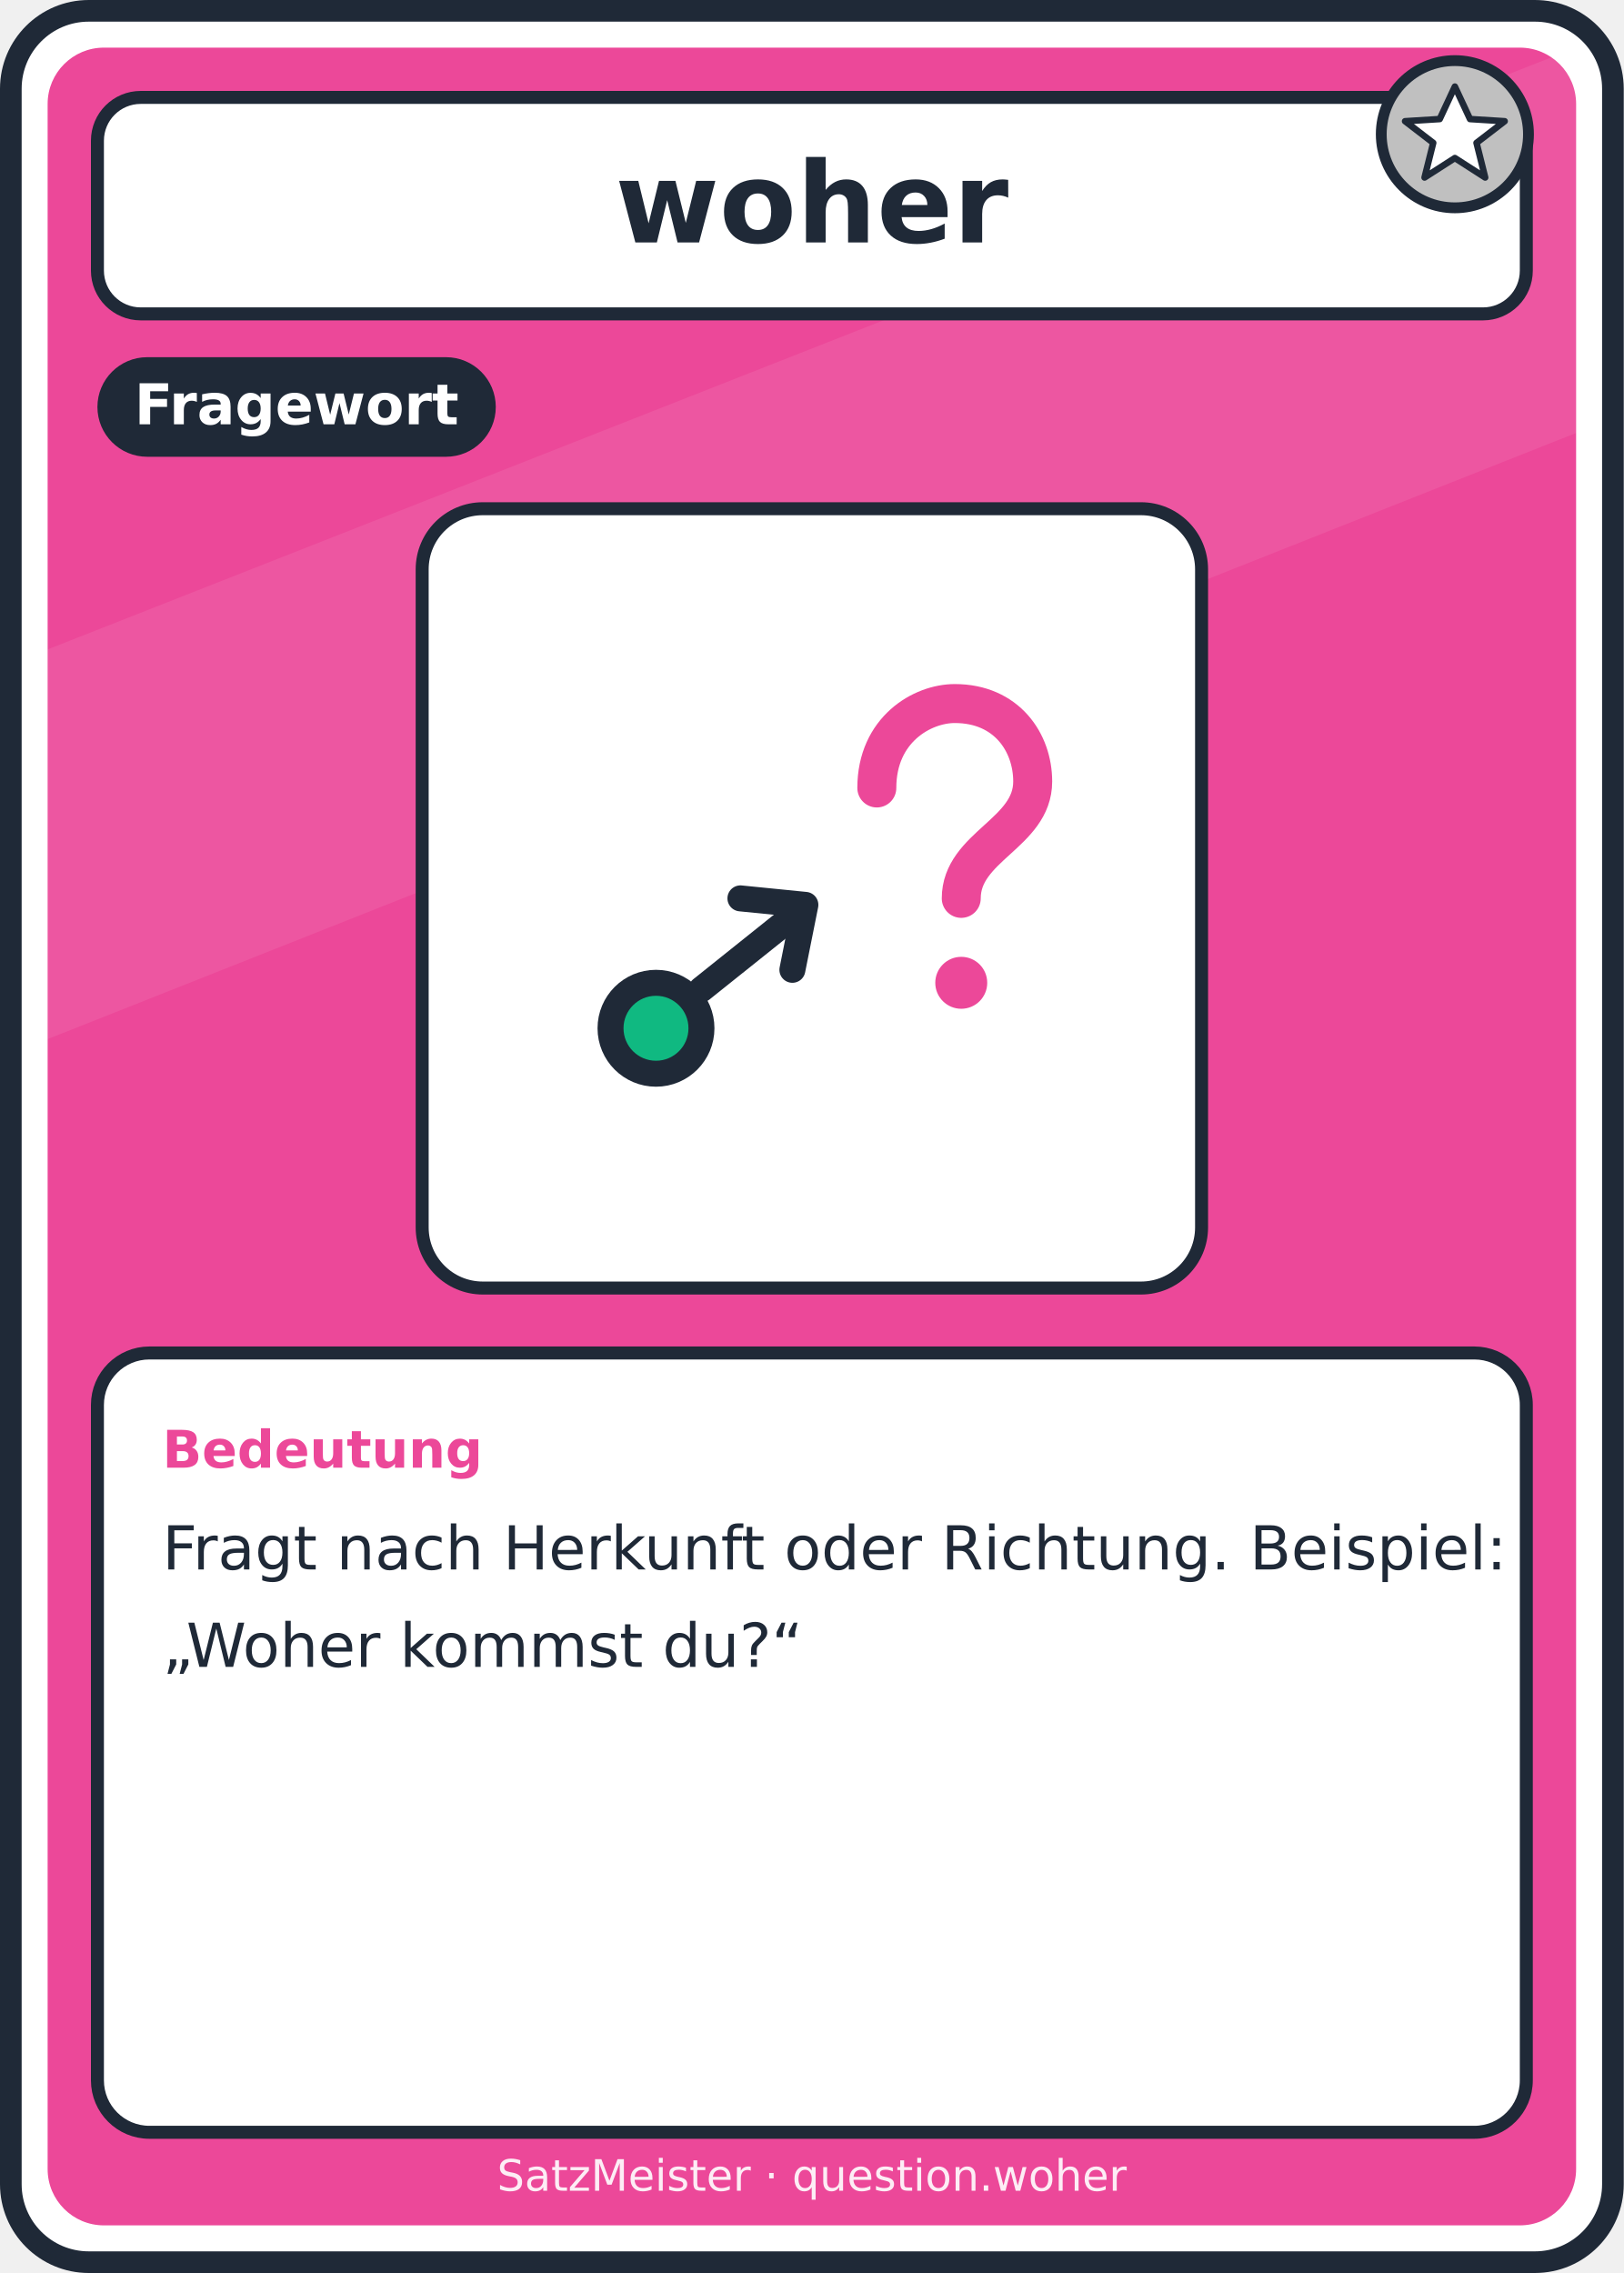
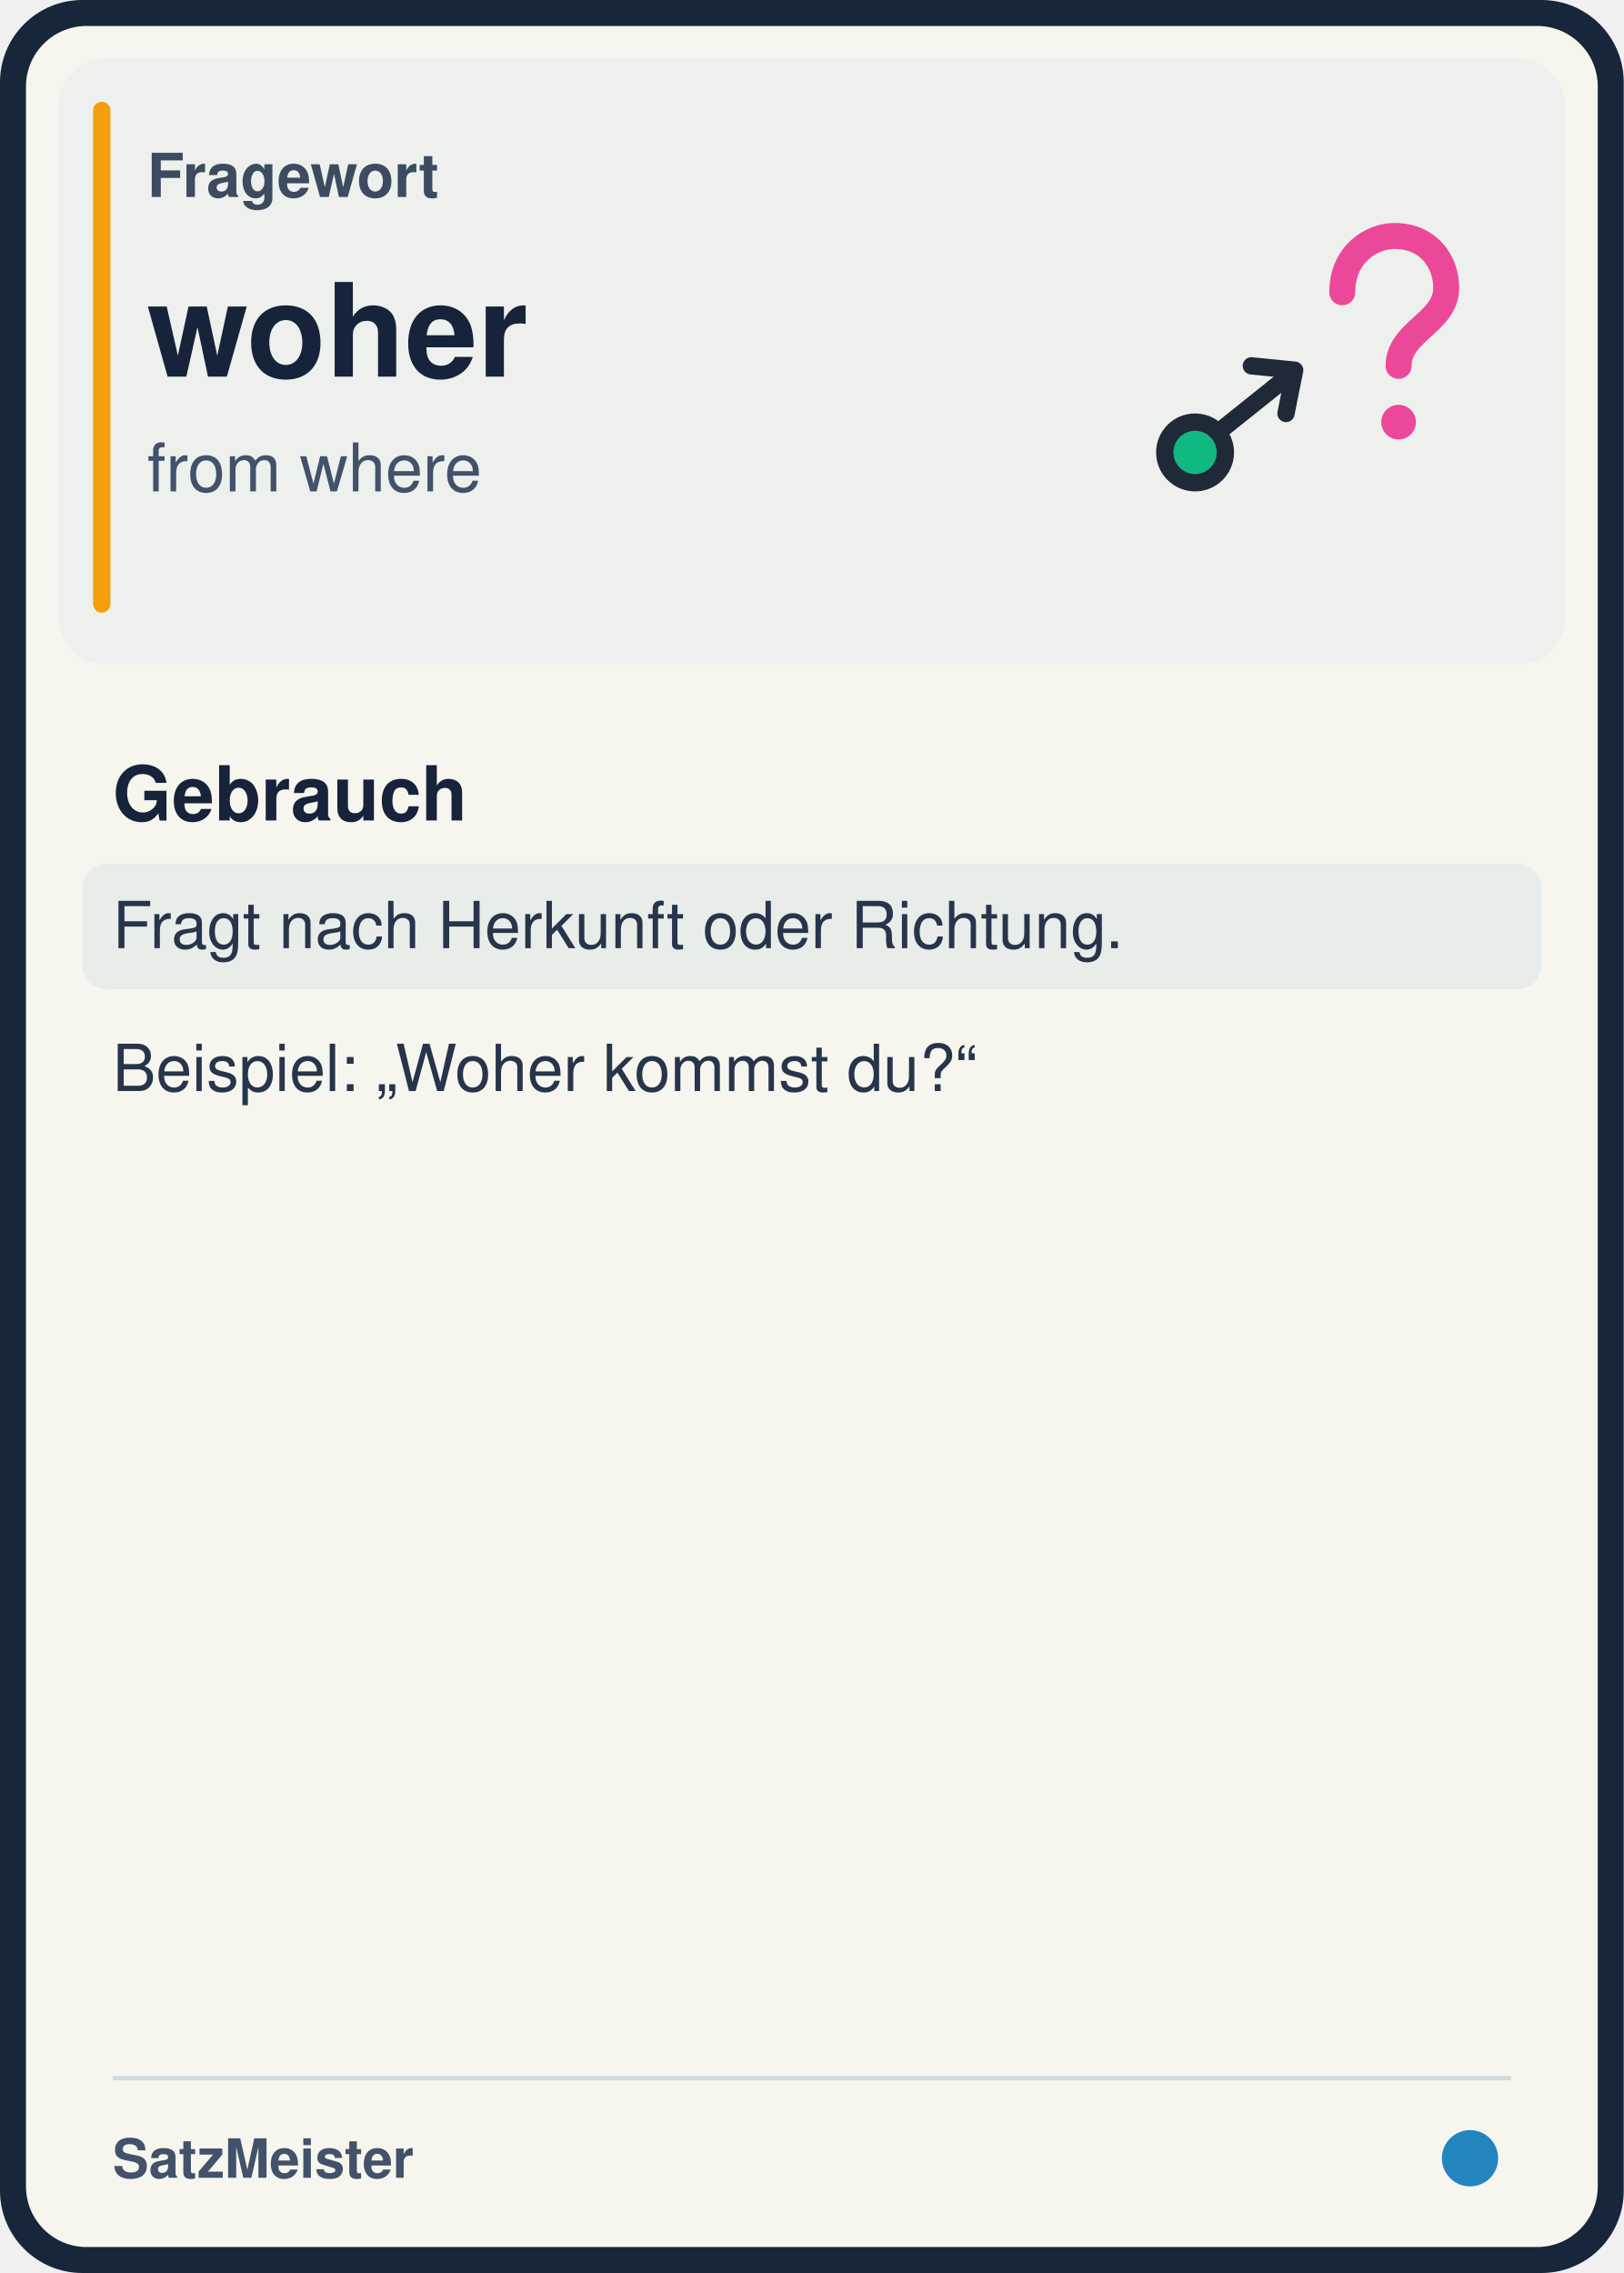
<svg xmlns="http://www.w3.org/2000/svg" viewBox="0 0 750 1050" width="750" height="1050">
-   <g id="card-frame">
-     <rect x="5" y="5" width="740" height="1040" rx="36" ry="36" fill="#ffffff" stroke="#1f2937" stroke-width="10" />
-   </g>
-   <g id="background">
-     <rect x="22" y="22" width="706" height="1006" rx="26" ry="26" fill="#ec4899" />
-     <path d="M22 300 L728 22 L728 200 L22 480 Z" fill="#ffffff" opacity="0.08" />
-   </g>
-   <g id="name-banner">
-     <rect x="45" y="45" width="660" height="100" rx="20" ry="20" fill="#ffffff" stroke="#1f2937" stroke-width="6" />
-     <text x="375" y="112" text-anchor="middle" font-family="DejaVu Sans, Helvetica, Arial, sans-serif" font-size="52" font-weight="bold" fill="#1f2937">woher</text>
-   </g>
-   <g id="rarity-star">
-     <circle cx="672" cy="62" r="34" fill="#c0c0c0" stroke="#1f2937" stroke-width="5" />
-     <path d="M672 40 L679 55 L695 56 L682 66 L686 82 L672 73 L658 82 L662 66 L649 56 L665 55 Z" fill="#ffffff" stroke="#1f2937" stroke-width="3" stroke-linejoin="round" />
-   </g>
-   <g id="type-badge">
-     <rect x="45" y="165" width="184" height="46" rx="23" ry="23" fill="#1f2937" />
-     <text x="137" y="196" text-anchor="middle" font-family="DejaVu Sans, Helvetica, Arial, sans-serif" font-size="26" font-weight="bold" fill="#ffffff">Fragewort</text>
-   </g>
-   <g id="icon-area">
-     <rect x="195" y="235" width="360" height="360" rx="28" ry="28" fill="#ffffff" stroke="#1f2937" stroke-width="6" />
-     <g id="icon" transform="translate(225 265) scale(1.5)" fill="none" stroke="#1f2937" stroke-width="8" stroke-linecap="round" stroke-linejoin="round">
+   <rect id="card-frame" width="750" height="1050" rx="38" fill="#18263b" />
+   <rect x="12" y="12" width="726" height="1026" rx="28" fill="#f7f6ee" />
+   <g id="card-heading" font-family="Helvetica, Arial, sans-serif">
+     <rect x="27" y="27" width="696" height="280" rx="22" fill="#edf0ec" />
+     <rect x="43" y="47" width="8" height="236" rx="4" fill="#f59e0b" />
+     <text x="68" y="91" font-size="28" font-weight="bold" fill="#3d4b60">Fragewort</text>
+     <text x="68" y="174" font-size="60" font-weight="bold" fill="#17233a">woher</text>
+     <text x="68" y="227" font-size="31" fill="#41526a">from where</text>
+     <g id="icon" transform="translate(500 69)" fill="none" stroke="#1f2937" stroke-width="8" stroke-linecap="round" stroke-linejoin="round">
      <circle cx="52" cy="140" r="14" fill="#10b981" />
      <line x1="66" y1="128" x2="96" y2="104" />
      <polyline points="78,100 98,102 94,122" />
      <path d="M120 66 C120 48 134 40 144 40 C160 40 168 52 168 64 C168 80 146 84 146 100" stroke="#ec4899" stroke-width="12" fill="none" />
      <circle cx="146" cy="126" r="8" fill="#ec4899" stroke="none" />
    </g>
  </g>
-   <g id="text-area">
-     <rect x="45" y="625" width="660" height="360" rx="24" ry="24" fill="#ffffff" stroke="#1f2937" stroke-width="6" />
-     <text x="75" y="678" font-family="DejaVu Sans, Helvetica, Arial, sans-serif" font-size="24" font-weight="bold" fill="#ec4899">Bedeutung</text>
-     <text x="75" y="725" font-family="DejaVu Sans, Helvetica, Arial, sans-serif" font-size="28" fill="#1f2937">Fragt nach Herkunft oder Richtung. Beispiel:</text>
-     <text x="75" y="770" font-family="DejaVu Sans, Helvetica, Arial, sans-serif" font-size="28" fill="#1f2937">„Woher kommst du?“</text>
+   <g id="grammar" font-family="Helvetica, Arial, sans-serif">
+     <text x="52" y="379" font-size="35" font-weight="bold" fill="#17233a">Gebrauch</text>
+     <rect x="38" y="399" width="674" height="58" rx="11" fill="#e9ede9" />
+     <text x="52" y="438" font-size="30" font-weight="normal" fill="#26354b">Fragt nach Herkunft oder Richtung.</text>
+     <text x="52" y="504" font-size="30" font-weight="normal" fill="#26354b">Beispiel: „Woher kommst du?“</text>
  </g>
-   <g id="footer-strip">
-     <text x="375" y="1012" text-anchor="middle" font-family="DejaVu Sans, Helvetica, Arial, sans-serif" font-size="20" fill="#ffffff" opacity="0.9">SatzMeister · question.woher</text>
+   <path d="M52 960H698" stroke="#d3dbda" stroke-width="2" />
+   <g id="footer" font-family="Helvetica, Arial, sans-serif" font-size="25" fill="#41526a">
+     <text x="52" y="1006" font-weight="bold">SatzMeister</text>
+     <circle cx="679" cy="997" r="13" fill="#2385bd" />
  </g>
</svg>
